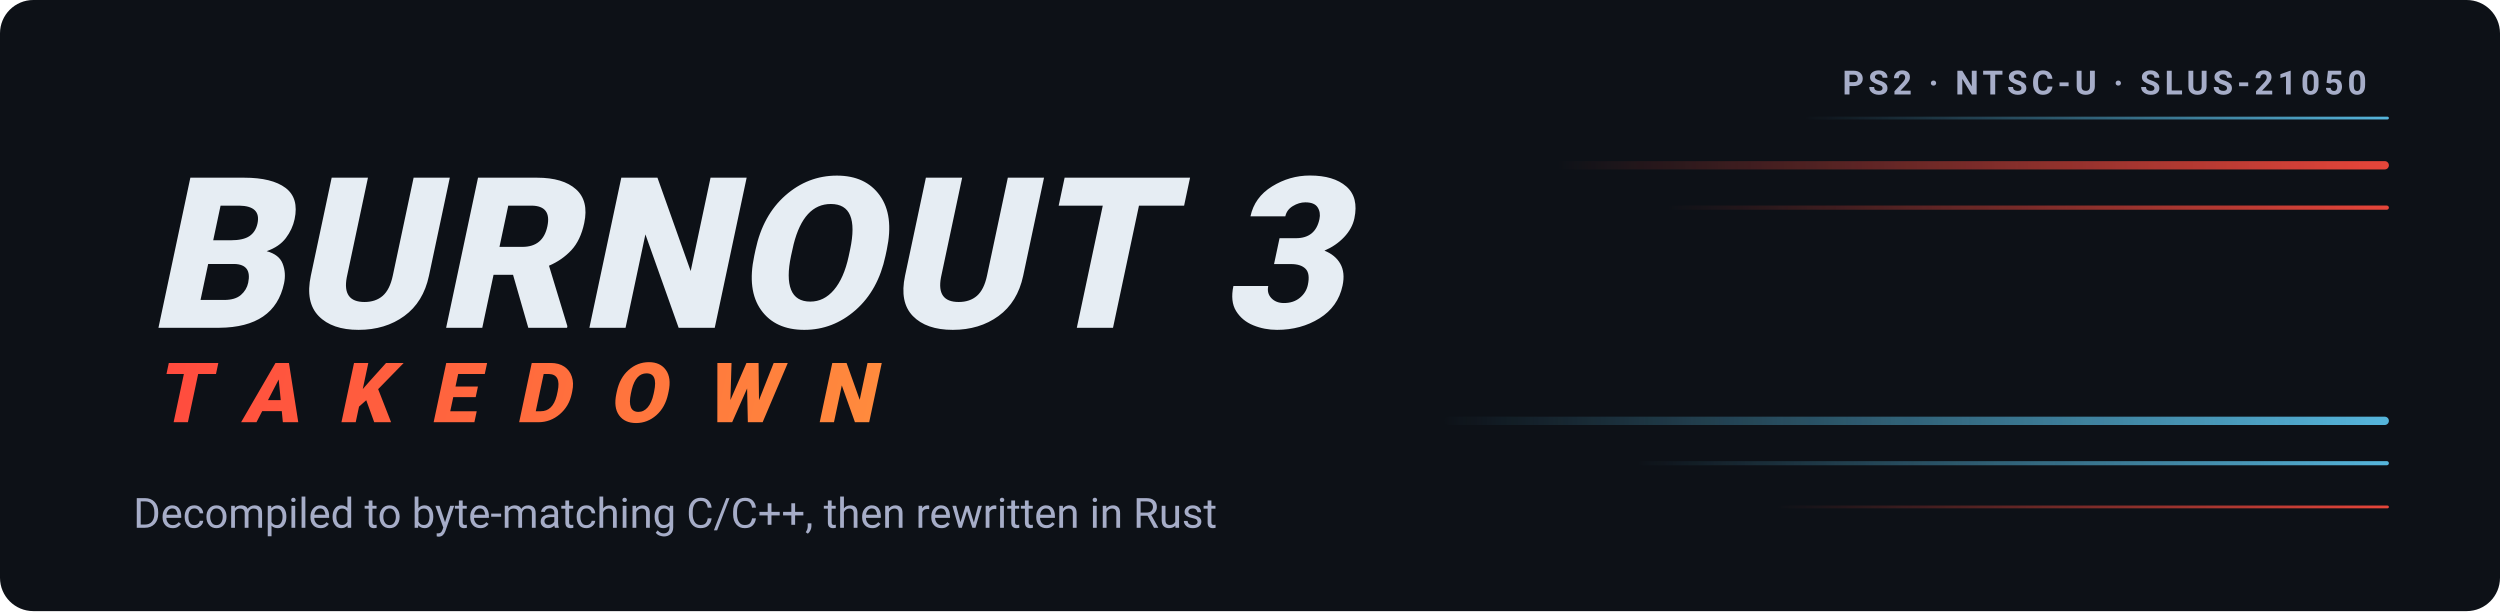
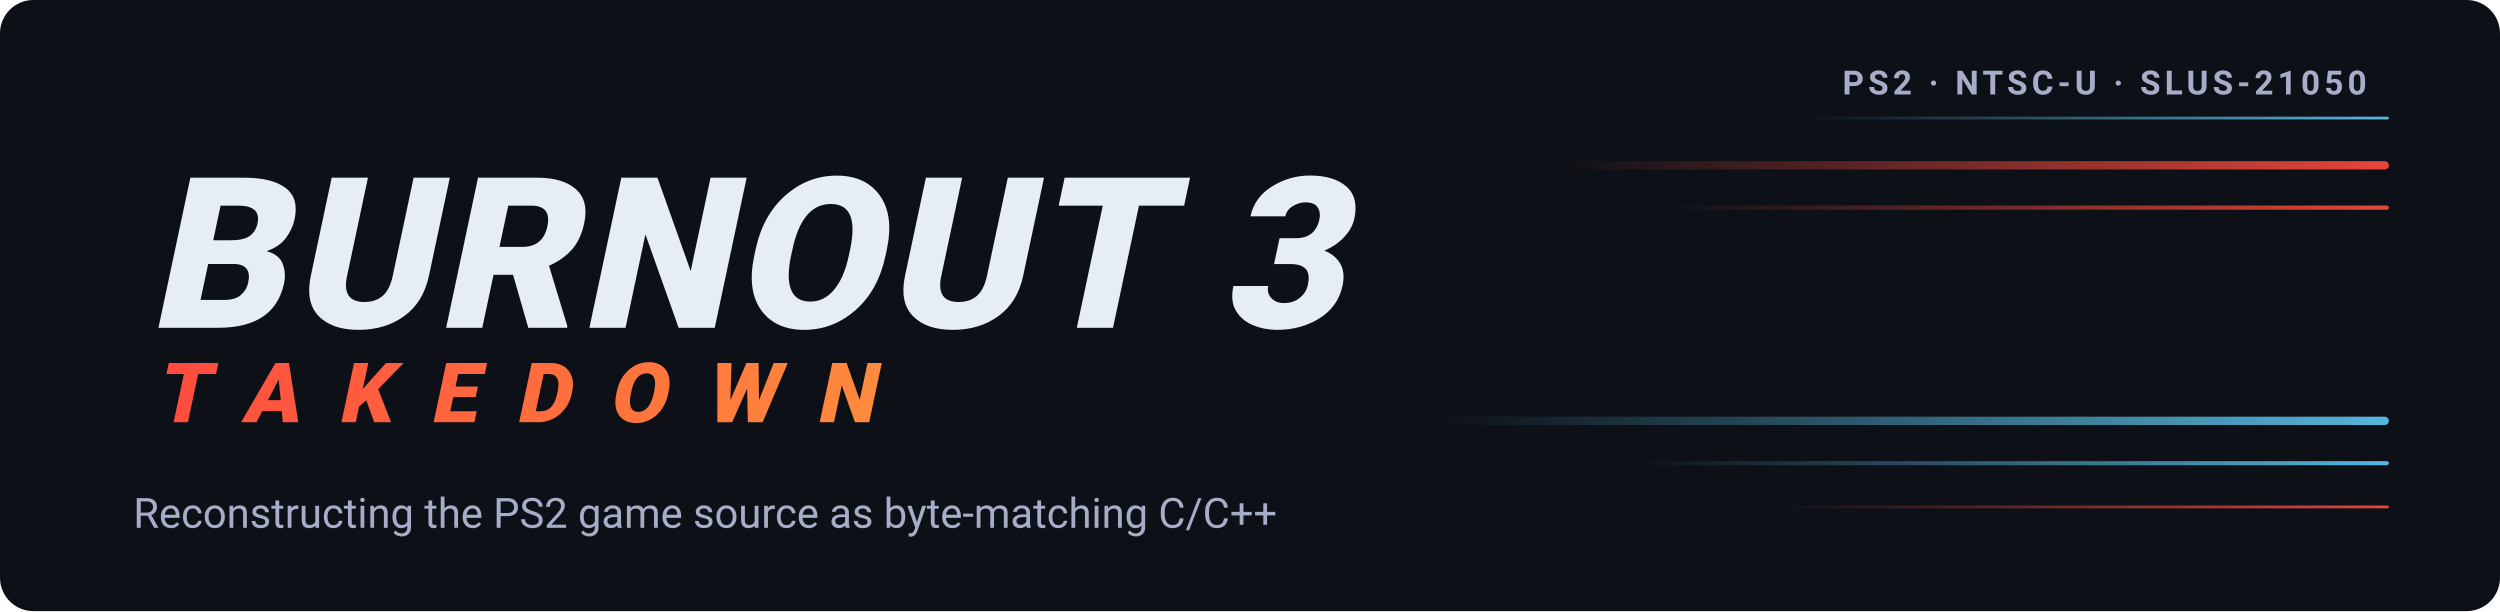
- <svg xmlns="http://www.w3.org/2000/svg" width="900" height="220" viewBox="0 0 900 220" role="img" aria-label="Burnout 3: Takedown, decompiled and rewritten in Rust">
+ <svg xmlns="http://www.w3.org/2000/svg" width="900" height="220" viewBox="0 0 900 220" role="img" aria-label="Burnout 3: Takedown, PS2 game-source decompilation">
  <defs>
    <linearGradient id="fade-ff4b3e" x1="0" x2="1">
      <stop offset="0" stop-color="#ff4b3e" stop-opacity="0" />
      <stop offset="1" stop-color="#ff4b3e" />
    </linearGradient>
    <linearGradient id="fade-5ec8f2" x1="0" x2="1">
      <stop offset="0" stop-color="#5ec8f2" stop-opacity="0" />
      <stop offset="1" stop-color="#5ec8f2" />
    </linearGradient>
    <linearGradient id="title" x1="0" x2="1">
      <stop offset="0" stop-color="#ff4b3e" />
      <stop offset="1" stop-color="#ff8a3d" />
    </linearGradient>
  </defs>
  <rect width="900" height="220" rx="12" fill="#0d1117" />
  <rect x="560" y="58" width="300" height="3" rx="1.5" fill="url(#fade-ff4b3e)" opacity="0.9" />
  <rect x="600" y="74" width="260" height="1.5" rx="0.75" fill="url(#fade-ff4b3e)" opacity="0.9" />
  <rect x="520" y="150" width="340" height="3" rx="1.5" fill="url(#fade-5ec8f2)" opacity="0.9" />
  <rect x="590" y="166" width="270" height="1.5" rx="0.75" fill="url(#fade-5ec8f2)" opacity="0.9" />
  <rect x="640" y="182" width="220" height="1" rx="0.5" fill="url(#fade-ff4b3e)" opacity="0.9" />
  <rect x="650" y="42" width="210" height="1" rx="0.5" fill="url(#fade-5ec8f2)" opacity="0.9" />
  <g transform="skewX(-12)">
    <text x="78" y="118" font-family="ui-sans-serif, -apple-system, 'Segoe UI', Roboto, Helvetica, Arial, sans-serif" font-size="76" font-weight="900" letter-spacing="2" fill="#e6edf3">BURNOUT 3</text>
    <text x="88" y="152" font-family="ui-sans-serif, -apple-system, 'Segoe UI', Roboto, Helvetica, Arial, sans-serif" font-size="30" font-weight="800" letter-spacing="14" fill="url(#title)">TAKEDOWN</text>
  </g>
-   <text x="48" y="190" font-family="ui-sans-serif, -apple-system, 'Segoe UI', Roboto, Helvetica, Arial, sans-serif" font-size="15" fill="#a6adc8">Decompiled to byte-matching C/C++, then rewritten in Rust</text>
+   <text x="48" y="190" font-family="ui-sans-serif, -apple-system, 'Segoe UI', Roboto, Helvetica, Arial, sans-serif" font-size="15" fill="#a6adc8">Reconstructing the PS2 game source as byte-matching C/C++</text>
  <text x="852" y="34" text-anchor="end" font-family="ui-sans-serif, -apple-system, 'Segoe UI', Roboto, Helvetica, Arial, sans-serif" font-size="12" font-weight="700" letter-spacing="1.5" fill="#a6adc8">PS2 · NTSC-U · SLUS-21050</text>
</svg>
